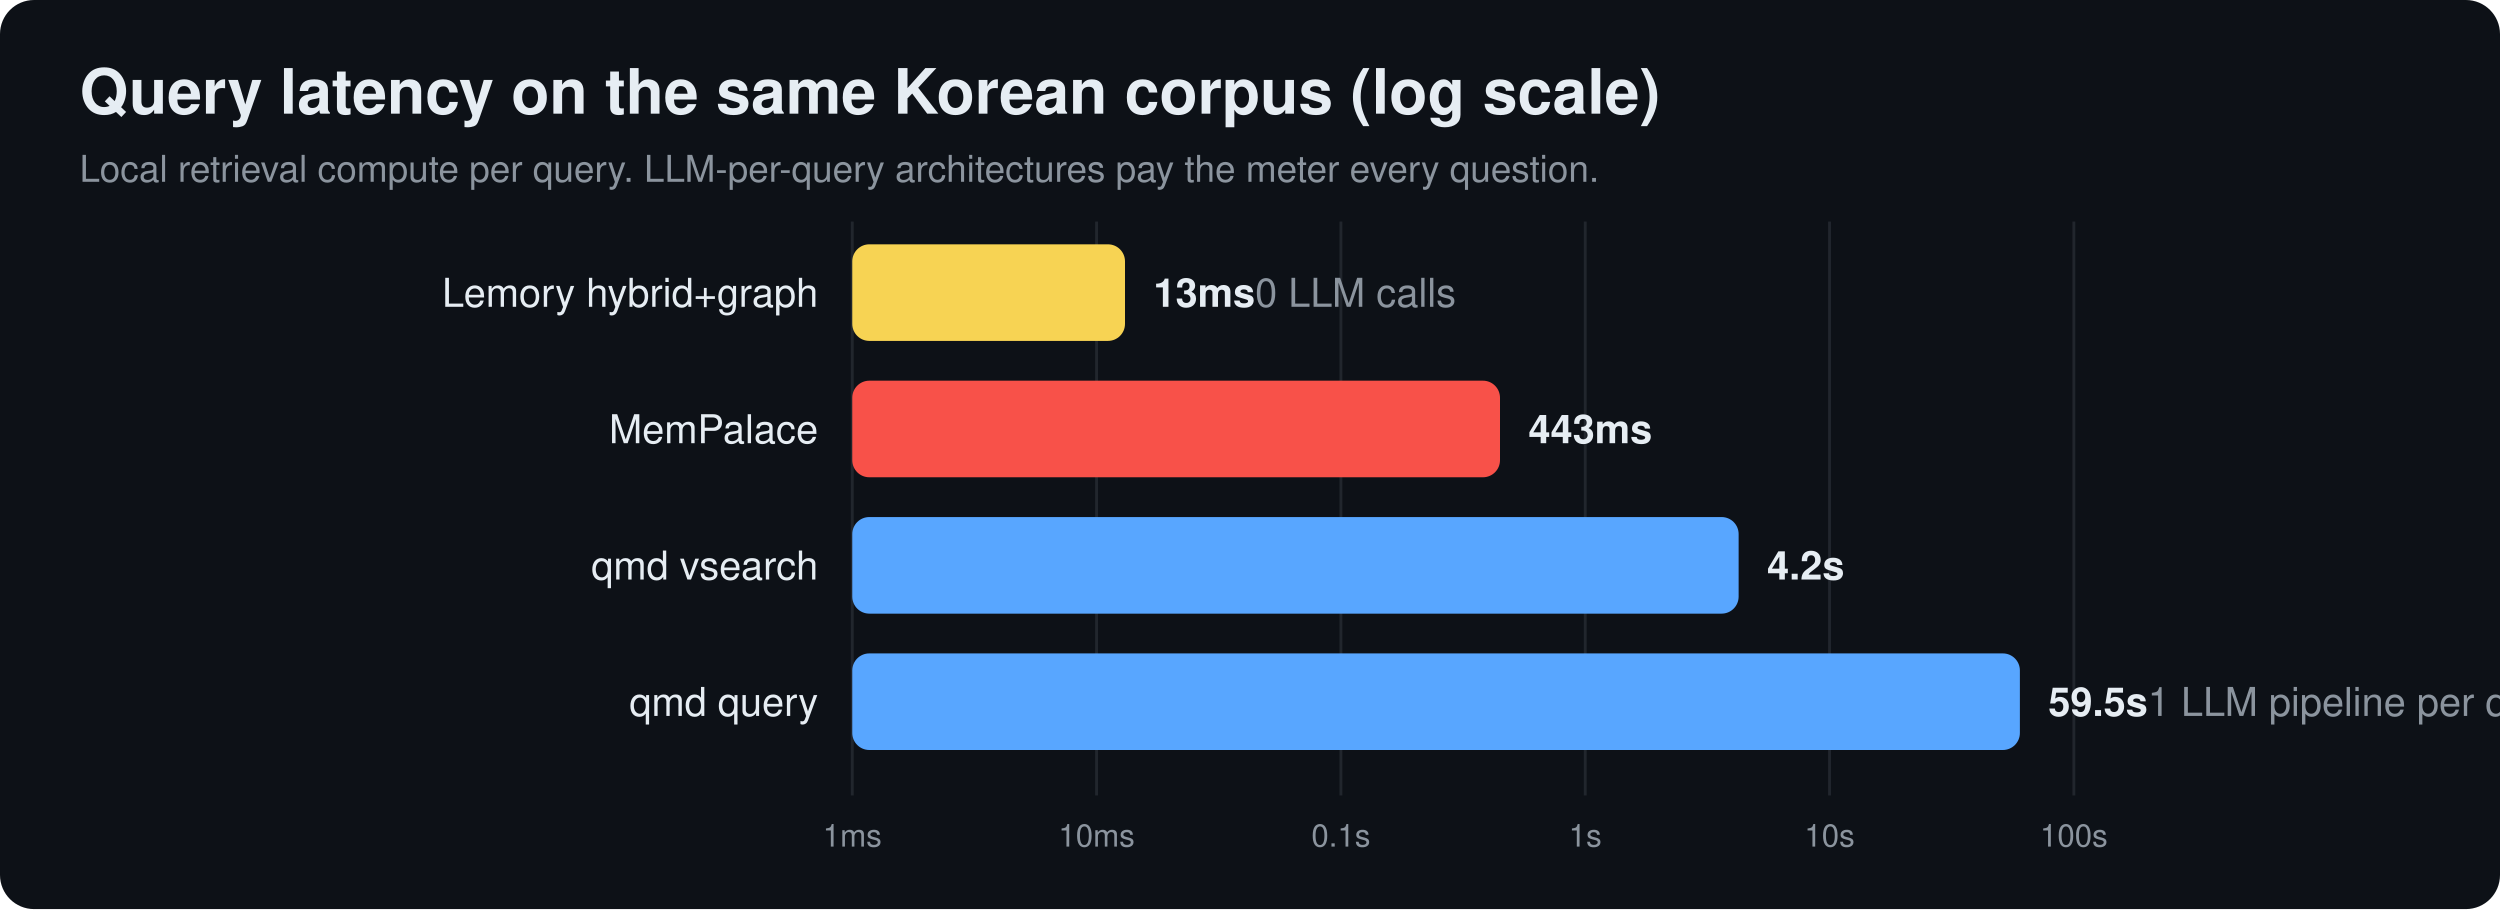
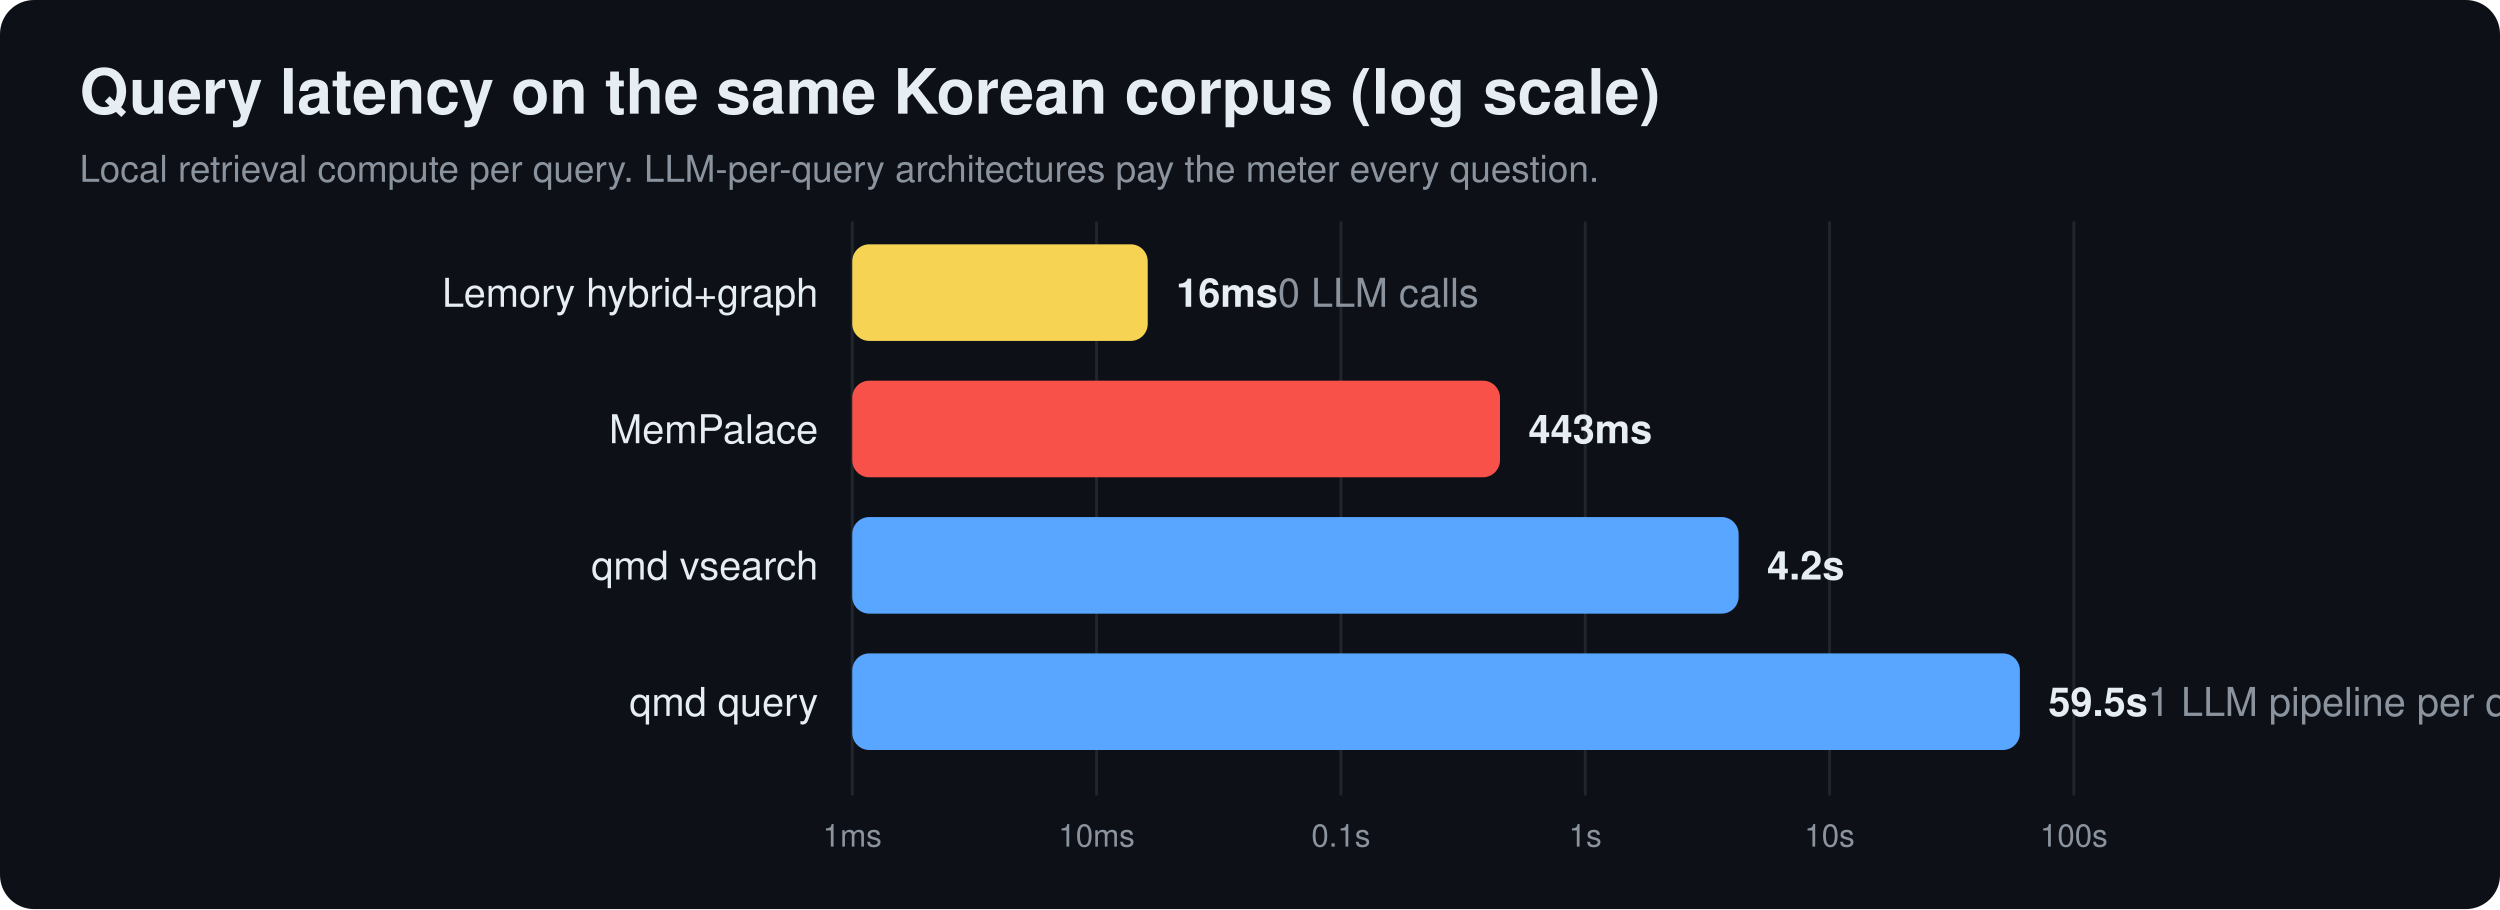
<svg xmlns="http://www.w3.org/2000/svg" width="880" height="320" font-family="-apple-system,Segoe UI,Helvetica,Arial,sans-serif">
  <rect width="880" height="320" rx="12" fill="#0d1117" />
  <text x="28" y="40" fill="#e6edf3" font-size="22" font-weight="700">Query latency on the same Korean corpus (log scale)</text>
  <text x="28" y="64" fill="#8b949e" font-size="13">Local retrieval compute per query. LLM-per-query architectures pay the meter every question.</text>
  <line x1="300" y1="78" x2="300" y2="280" stroke="#21262d" />
  <text x="300" y="298" fill="#8b949e" font-size="11" text-anchor="middle">1ms</text>
  <line x1="386" y1="78" x2="386" y2="280" stroke="#21262d" />
  <text x="386" y="298" fill="#8b949e" font-size="11" text-anchor="middle">10ms</text>
  <line x1="472" y1="78" x2="472" y2="280" stroke="#21262d" />
  <text x="472" y="298" fill="#8b949e" font-size="11" text-anchor="middle">0.1s</text>
  <line x1="558" y1="78" x2="558" y2="280" stroke="#21262d" />
  <text x="558" y="298" fill="#8b949e" font-size="11" text-anchor="middle">1s</text>
  <line x1="644" y1="78" x2="644" y2="280" stroke="#21262d" />
  <text x="644" y="298" fill="#8b949e" font-size="11" text-anchor="middle">10s</text>
  <line x1="730" y1="78" x2="730" y2="280" stroke="#21262d" />
  <text x="730" y="298" fill="#8b949e" font-size="11" text-anchor="middle">100s</text>
  <text x="288" y="108.0" fill="#e6edf3" font-size="14" text-anchor="end">Lemory hybrid+graph</text>
-   <rect x="300" y="86" width="96" height="34" rx="6" fill="#f7d353" />
-   <text x="406" y="108.0" fill="#e6edf3" font-size="14" font-weight="600">13ms<tspan fill="#8b949e" font-weight="400">  0 LLM calls</tspan>
+   <rect x="300" y="86" width="104" height="34" rx="6" fill="#f7d353" />
+   <text x="414" y="108.0" fill="#e6edf3" font-size="14" font-weight="600">16ms<tspan fill="#8b949e" font-weight="400">  0 LLM calls</tspan>
  </text>
  <text x="288" y="156.0" fill="#e6edf3" font-size="14" text-anchor="end">MemPalace</text>
  <rect x="300" y="134" width="228" height="34" rx="6" fill="#f85149" />
  <text x="538" y="156.0" fill="#e6edf3" font-size="14" font-weight="600">443ms<tspan fill="#8b949e" font-weight="400">  </tspan>
  </text>
  <text x="288" y="204.0" fill="#e6edf3" font-size="14" text-anchor="end">qmd vsearch</text>
  <rect x="300" y="182" width="312" height="34" rx="6" fill="#58a6ff" />
  <text x="622" y="204.0" fill="#e6edf3" font-size="14" font-weight="600">4.2s<tspan fill="#8b949e" font-weight="400">  </tspan>
  </text>
  <text x="288" y="252.0" fill="#e6edf3" font-size="14" text-anchor="end">qmd query</text>
  <rect x="300" y="230" width="411" height="34" rx="6" fill="#58a6ff" />
  <text x="721" y="252.0" fill="#e6edf3" font-size="14" font-weight="600">59.5s<tspan fill="#8b949e" font-weight="400">  1 LLM pipeline per query</tspan>
  </text>
</svg>
